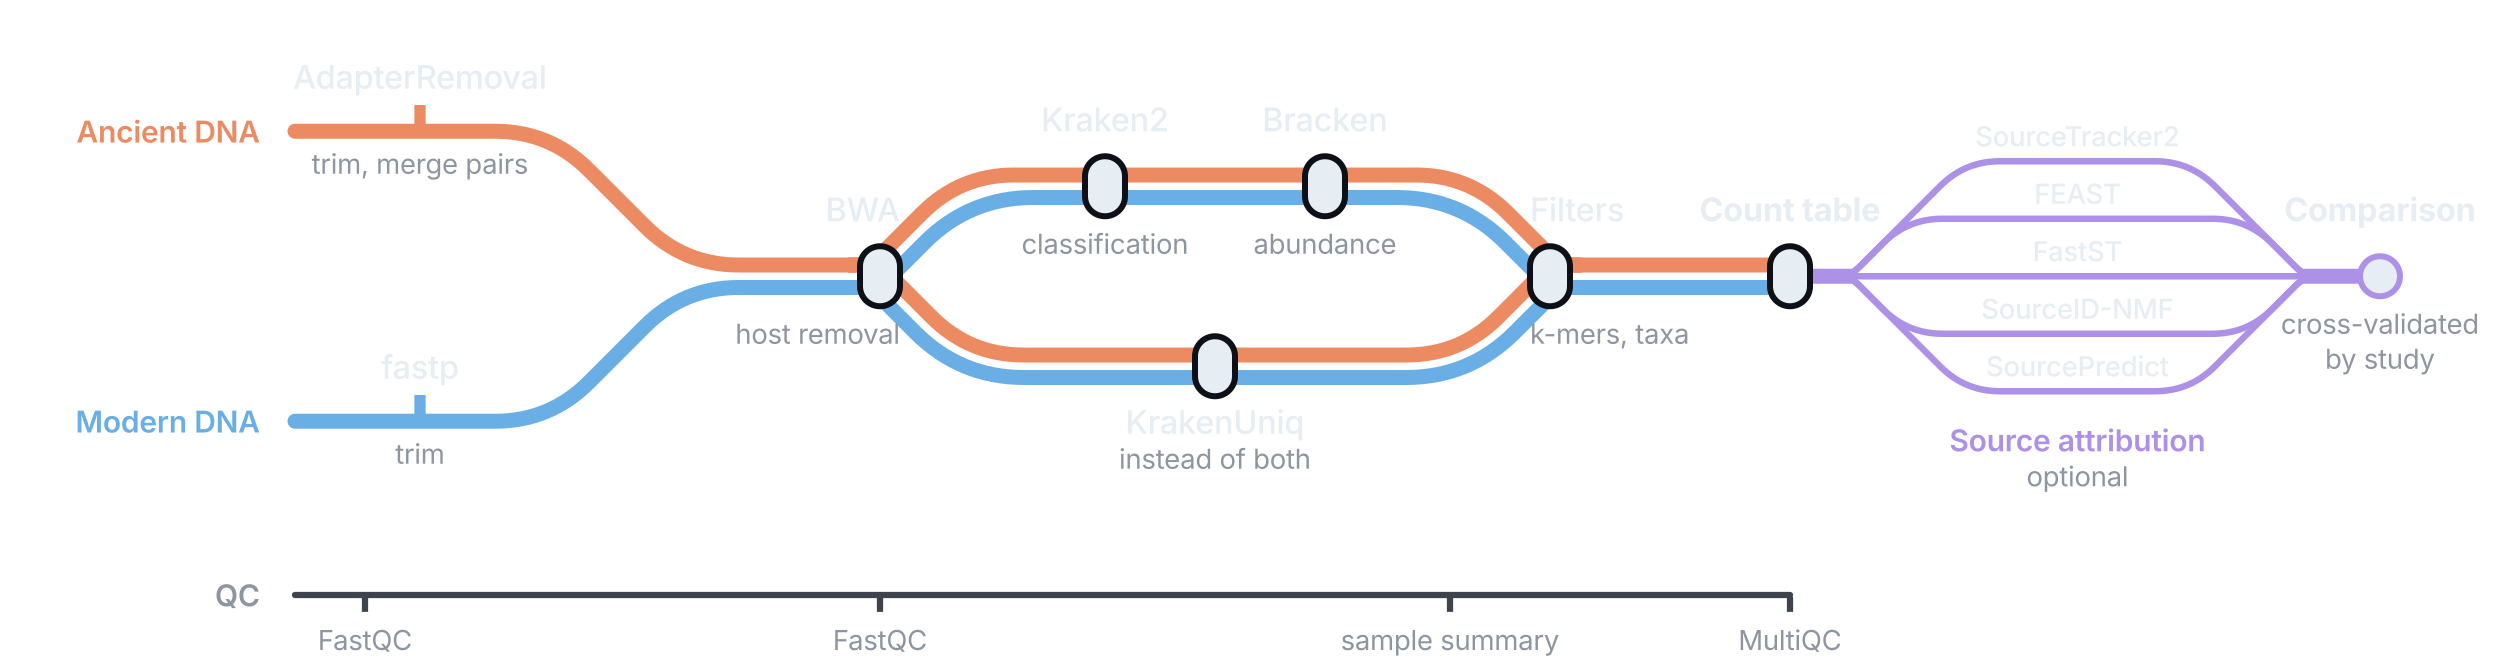
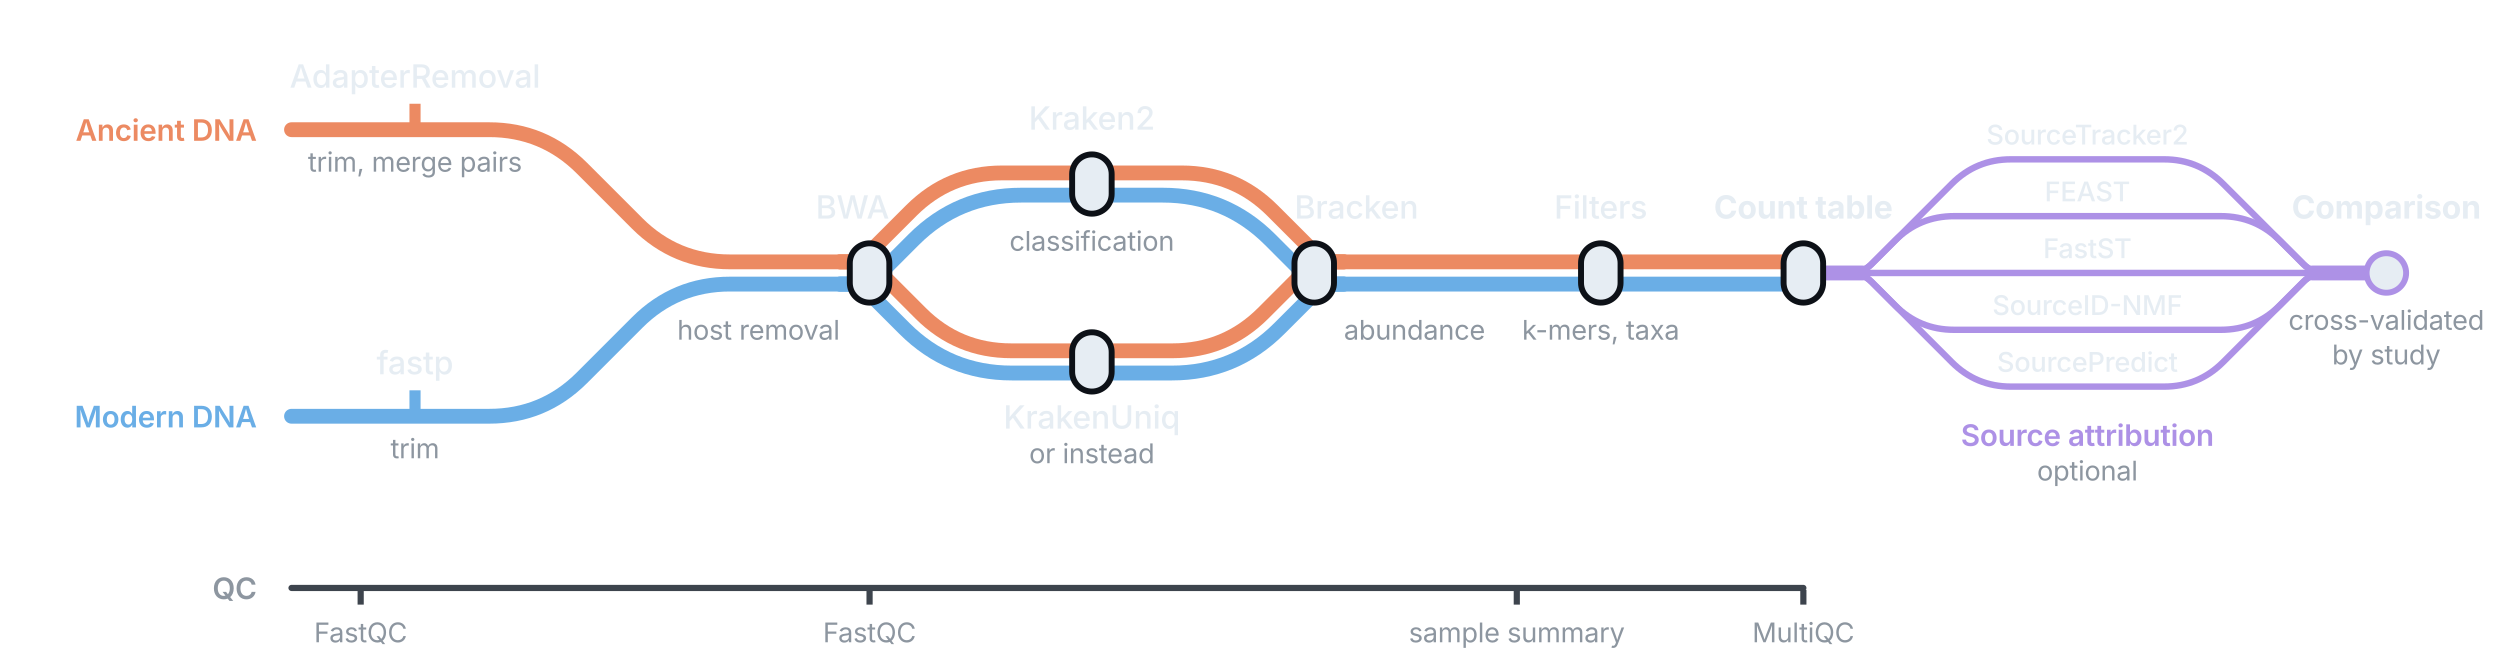
- <svg xmlns="http://www.w3.org/2000/svg" viewBox="0 0 1000 268" width="1000" height="268" font-family="Inter,ui-sans-serif,-apple-system,BlinkMacSystemFont,Segoe UI,Helvetica,Arial,sans-serif">
-   <path d="M118 238 H716" stroke="#3d444d" stroke-width="2.5" stroke-linecap="round" stroke-linejoin="round" fill="none" />
+ <svg xmlns="http://www.w3.org/2000/svg" viewBox="0 0 1012 268" width="1012" height="268" font-family="Inter,ui-sans-serif,-apple-system,BlinkMacSystemFont,Segoe UI,Helvetica,Arial,sans-serif">
+   <path d="M118 238 H730" stroke="#3d444d" stroke-width="2.5" stroke-linecap="round" stroke-linejoin="round" fill="none" />
  <text x="104.0" y="242.5" text-anchor="end" font-size="12" font-weight="600" letter-spacing="-0.1" fill="#8d96a0">QC</text>
  <path d="M146 238.75 V244.75" stroke="#3d444d" stroke-width="2.5" fill="none" />
  <text x="146.0" y="260.0" text-anchor="middle" font-size="11" font-weight="400" letter-spacing="-0.1" fill="#8d96a0">FastQC</text>
  <path d="M352 238.75 V244.75" stroke="#3d444d" stroke-width="2.5" fill="none" />
  <text x="352.0" y="260.0" text-anchor="middle" font-size="11" font-weight="400" letter-spacing="-0.1" fill="#8d96a0">FastQC</text>
-   <path d="M580 238.75 V244.75" stroke="#3d444d" stroke-width="2.5" fill="none" />
-   <text x="580.0" y="260.0" text-anchor="middle" font-size="11" font-weight="400" letter-spacing="-0.1" fill="#8d96a0">sample summary</text>
-   <path d="M716 238.75 V244.75" stroke="#3d444d" stroke-width="2.5" fill="none" />
-   <text x="716.0" y="260.0" text-anchor="middle" font-size="11" font-weight="400" letter-spacing="-0.1" fill="#8d96a0">MultiQC</text>
-   <path d="M730.00 110.50 L735.00 110.50 Q740.00 110.50 743.54 106.96 L776.10 74.40 Q786.00 64.50 800.00 64.50 L862.00 64.50 Q876.00 64.50 885.90 74.40 L918.46 106.96 Q922.00 110.50 927.00 110.50 L932.00 110.50" stroke="#ad91e6" stroke-width="2.6" stroke-linecap="round" stroke-linejoin="round" fill="none" />
-   <text x="831.0" y="58.5" text-anchor="middle" font-size="11" font-weight="500" letter-spacing="-0.1" fill="#e6edf3">SourceTracker2</text>
-   <path d="M730.00 110.50 L735.00 110.50 Q740.00 110.50 743.54 106.96 L753.10 97.40 Q763.00 87.50 777.00 87.50 L885.00 87.50 Q899.00 87.50 908.90 97.40 L918.46 106.96 Q922.00 110.50 927.00 110.50 L932.00 110.50" stroke="#ad91e6" stroke-width="2.6" stroke-linecap="round" stroke-linejoin="round" fill="none" />
-   <text x="831.0" y="81.5" text-anchor="middle" font-size="11" font-weight="500" letter-spacing="-0.1" fill="#e6edf3">FEAST</text>
-   <path d="M740 110.5 H922" stroke="#ad91e6" stroke-width="2.6" stroke-linecap="round" stroke-linejoin="round" fill="none" />
-   <text x="831.0" y="104.5" text-anchor="middle" font-size="11" font-weight="500" letter-spacing="-0.1" fill="#e6edf3">FastST</text>
-   <path d="M730.00 110.50 L735.00 110.50 Q740.00 110.50 743.54 114.04 L753.10 123.60 Q763.00 133.50 777.00 133.50 L885.00 133.50 Q899.00 133.50 908.90 123.60 L918.46 114.04 Q922.00 110.50 927.00 110.50 L932.00 110.50" stroke="#ad91e6" stroke-width="2.6" stroke-linecap="round" stroke-linejoin="round" fill="none" />
-   <text x="831.0" y="127.5" text-anchor="middle" font-size="11" font-weight="500" letter-spacing="-0.1" fill="#e6edf3">SourceID-NMF</text>
-   <path d="M730.00 110.50 L735.00 110.50 Q740.00 110.50 743.54 114.04 L776.10 146.60 Q786.00 156.50 800.00 156.50 L862.00 156.50 Q876.00 156.50 885.90 146.60 L918.46 114.04 Q922.00 110.50 927.00 110.50 L932.00 110.50" stroke="#ad91e6" stroke-width="2.6" stroke-linecap="round" stroke-linejoin="round" fill="none" />
-   <text x="831.0" y="150.5" text-anchor="middle" font-size="11" font-weight="500" letter-spacing="-0.1" fill="#e6edf3">SourcePredict</text>
-   <path d="M716 110.5 H740" stroke="#ad91e6" stroke-width="6" stroke-linecap="round" stroke-linejoin="round" fill="none" />
-   <path d="M922 110.5 H952" stroke="#ad91e6" stroke-width="6" stroke-linecap="round" stroke-linejoin="round" fill="none" />
-   <text x="831.0" y="180.5" text-anchor="middle" font-size="12" font-weight="600" letter-spacing="-0.1" fill="#ad91e6">Source attribution</text>
-   <text x="831.0" y="194.5" text-anchor="middle" font-size="11" font-weight="400" letter-spacing="-0.1" fill="#8d96a0">optional</text>
+   <path d="M614 238.75 V244.75" stroke="#3d444d" stroke-width="2.5" fill="none" />
+   <text x="614.0" y="260.0" text-anchor="middle" font-size="11" font-weight="400" letter-spacing="-0.1" fill="#8d96a0">sample summary</text>
+   <path d="M730 238.75 V244.75" stroke="#3d444d" stroke-width="2.5" fill="none" />
+   <text x="730.0" y="260.0" text-anchor="middle" font-size="11" font-weight="400" letter-spacing="-0.1" fill="#8d96a0">MultiQC</text>
+   <path d="M744.00 110.50 L749.00 110.50 Q754.00 110.50 757.54 106.96 L790.10 74.40 Q800.00 64.50 814.00 64.50 L876.00 64.50 Q890.00 64.50 899.90 74.40 L932.46 106.96 Q936.00 110.50 941.00 110.50 L946.00 110.50" stroke="#ad91e6" stroke-width="2.6" stroke-linecap="round" stroke-linejoin="round" fill="none" />
+   <text x="845.0" y="58.5" text-anchor="middle" font-size="11" font-weight="500" letter-spacing="-0.1" fill="#e6edf3">SourceTracker2</text>
+   <path d="M744.00 110.50 L749.00 110.50 Q754.00 110.50 757.54 106.96 L767.10 97.40 Q777.00 87.50 791.00 87.50 L899.00 87.50 Q913.00 87.50 922.90 97.40 L932.46 106.96 Q936.00 110.50 941.00 110.50 L946.00 110.50" stroke="#ad91e6" stroke-width="2.6" stroke-linecap="round" stroke-linejoin="round" fill="none" />
+   <text x="845.0" y="81.5" text-anchor="middle" font-size="11" font-weight="500" letter-spacing="-0.1" fill="#e6edf3">FEAST</text>
+   <path d="M754 110.5 H936" stroke="#ad91e6" stroke-width="2.6" stroke-linecap="round" stroke-linejoin="round" fill="none" />
+   <text x="845.0" y="104.5" text-anchor="middle" font-size="11" font-weight="500" letter-spacing="-0.1" fill="#e6edf3">FastST</text>
+   <path d="M744.00 110.50 L749.00 110.50 Q754.00 110.50 757.54 114.04 L767.10 123.60 Q777.00 133.50 791.00 133.50 L899.00 133.50 Q913.00 133.50 922.90 123.60 L932.46 114.04 Q936.00 110.50 941.00 110.50 L946.00 110.50" stroke="#ad91e6" stroke-width="2.6" stroke-linecap="round" stroke-linejoin="round" fill="none" />
+   <text x="845.0" y="127.5" text-anchor="middle" font-size="11" font-weight="500" letter-spacing="-0.1" fill="#e6edf3">SourceID-NMF</text>
+   <path d="M744.00 110.50 L749.00 110.50 Q754.00 110.50 757.54 114.04 L790.10 146.60 Q800.00 156.50 814.00 156.50 L876.00 156.50 Q890.00 156.50 899.90 146.60 L932.46 114.04 Q936.00 110.50 941.00 110.50 L946.00 110.50" stroke="#ad91e6" stroke-width="2.6" stroke-linecap="round" stroke-linejoin="round" fill="none" />
+   <text x="845.0" y="150.5" text-anchor="middle" font-size="11" font-weight="500" letter-spacing="-0.1" fill="#e6edf3">SourcePredict</text>
+   <path d="M730 110.5 H754" stroke="#ad91e6" stroke-width="6" stroke-linecap="round" stroke-linejoin="round" fill="none" />
+   <path d="M936 110.5 H966" stroke="#ad91e6" stroke-width="6" stroke-linecap="round" stroke-linejoin="round" fill="none" />
+   <text x="845.0" y="180.5" text-anchor="middle" font-size="12" font-weight="600" letter-spacing="-0.1" fill="#ad91e6">Source attribution</text>
+   <text x="845.0" y="194.5" text-anchor="middle" font-size="11" font-weight="400" letter-spacing="-0.1" fill="#8d96a0">optional</text>
  <path d="M118.00 52.50 L198.00 52.50 Q220.00 52.50 235.56 68.06 L257.94 90.44 Q273.50 106.00 295.50 106.00 L352.00 106.00" stroke="#ec8a62" stroke-width="6" stroke-linecap="round" stroke-linejoin="round" fill="none" />
  <path d="M118.00 168.50 L198.00 168.50 Q220.00 168.50 235.56 152.94 L257.94 130.56 Q273.50 115.00 295.50 115.00 L352.00 115.00" stroke="#6aaee6" stroke-width="6" stroke-linecap="round" stroke-linejoin="round" fill="none" />
-   <path d="M340.00 106.00 L344.07 106.00 Q348.14 106.00 351.01 103.12 L368.93 85.20 Q384.14 70.00 405.64 70.00 L566.36 70.00 Q587.86 70.00 603.07 85.20 L620.99 103.12 Q623.86 106.00 627.93 106.00 L632.00 106.00" stroke="#ec8a62" stroke-width="6" stroke-linecap="round" stroke-linejoin="round" fill="none" />
-   <path d="M340.00 115.00 L345.93 115.00 Q351.86 115.00 356.06 110.81 L369.86 97.00 Q387.86 79.00 413.32 79.00 L558.68 79.00 Q584.14 79.00 602.14 97.00 L615.94 110.81 Q620.14 115.00 626.07 115.00 L632.00 115.00" stroke="#6aaee6" stroke-width="6" stroke-linecap="round" stroke-linejoin="round" fill="none" />
-   <path d="M340.00 106.00 L345.93 106.00 Q351.86 106.00 356.06 110.19 L372.66 126.80 Q387.86 142.00 409.36 142.00 L562.64 142.00 Q584.14 142.00 599.34 126.80 L615.94 110.19 Q620.14 106.00 626.07 106.00 L632.00 106.00" stroke="#ec8a62" stroke-width="6" stroke-linecap="round" stroke-linejoin="round" fill="none" />
-   <path d="M340.00 115.00 L344.07 115.00 Q348.14 115.00 351.01 117.88 L366.14 133.00 Q384.14 151.00 409.59 151.00 L562.41 151.00 Q587.86 151.00 605.86 133.00 L620.99 117.88 Q623.86 115.00 627.93 115.00 L632.00 115.00" stroke="#6aaee6" stroke-width="6" stroke-linecap="round" stroke-linejoin="round" fill="none" />
-   <path d="M620 106.0 H716" stroke="#ec8a62" stroke-width="6" stroke-linecap="round" stroke-linejoin="round" fill="none" />
-   <path d="M620 115.0 H716" stroke="#6aaee6" stroke-width="6" stroke-linecap="round" stroke-linejoin="round" fill="none" />
+   <path d="M340.00 106.00 L344.07 106.00 Q348.14 106.00 351.01 103.12 L368.93 85.20 Q384.14 70.00 405.64 70.00 L478.36 70.00 Q499.86 70.00 515.07 85.20 L532.99 103.12 Q535.86 106.00 539.93 106.00 L544.00 106.00" stroke="#ec8a62" stroke-width="6" stroke-linecap="round" stroke-linejoin="round" fill="none" />
+   <path d="M340.00 115.00 L345.93 115.00 Q351.86 115.00 356.06 110.81 L369.86 97.00 Q387.86 79.00 413.32 79.00 L470.68 79.00 Q496.14 79.00 514.14 97.00 L527.94 110.81 Q532.14 115.00 538.07 115.00 L544.00 115.00" stroke="#6aaee6" stroke-width="6" stroke-linecap="round" stroke-linejoin="round" fill="none" />
+   <path d="M340.00 106.00 L345.93 106.00 Q351.86 106.00 356.06 110.19 L372.66 126.80 Q387.86 142.00 409.36 142.00 L474.64 142.00 Q496.14 142.00 511.34 126.80 L527.94 110.19 Q532.14 106.00 538.07 106.00 L544.00 106.00" stroke="#ec8a62" stroke-width="6" stroke-linecap="round" stroke-linejoin="round" fill="none" />
+   <path d="M340.00 115.00 L344.07 115.00 Q348.14 115.00 351.01 117.88 L366.14 133.00 Q384.14 151.00 409.59 151.00 L474.41 151.00 Q499.86 151.00 517.86 133.00 L532.99 117.88 Q535.86 115.00 539.93 115.00 L544.00 115.00" stroke="#6aaee6" stroke-width="6" stroke-linecap="round" stroke-linejoin="round" fill="none" />
+   <path d="M532 106.0 H730" stroke="#ec8a62" stroke-width="6" stroke-linecap="round" stroke-linejoin="round" fill="none" />
+   <path d="M532 115.0 H730" stroke="#6aaee6" stroke-width="6" stroke-linecap="round" stroke-linejoin="round" fill="none" />
  <text x="104.0" y="57.0" text-anchor="end" font-size="12" font-weight="600" letter-spacing="-0.1" fill="#ec8a62">Ancient DNA</text>
  <text x="104.0" y="173.0" text-anchor="end" font-size="12" font-weight="600" letter-spacing="-0.1" fill="#6aaee6">Modern DNA</text>
  <path d="M168 50.0 V42.0" stroke="#ec8a62" stroke-width="4.5" fill="none" />
  <text x="168.0" y="35.5" text-anchor="middle" font-size="13" font-weight="500" letter-spacing="-0.1" fill="#e6edf3">AdapterRemoval</text>
  <text x="168.0" y="69.5" text-anchor="middle" font-size="11" font-weight="400" letter-spacing="-0.1" fill="#8d96a0">trim, merge pairs</text>
  <path d="M168 166.0 V158.0" stroke="#6aaee6" stroke-width="4.5" fill="none" />
  <text x="168.0" y="151.5" text-anchor="middle" font-size="13" font-weight="500" letter-spacing="-0.1" fill="#e6edf3">fastp</text>
  <text x="168.0" y="185.5" text-anchor="middle" font-size="11" font-weight="400" letter-spacing="-0.1" fill="#8d96a0">trim</text>
  <rect x="344" y="98.50" width="16" height="24" rx="8" fill="#e6edf3" stroke="#0d1117" stroke-width="2.4" />
  <text x="360.0" y="88.5" text-anchor="end" font-size="13" font-weight="500" letter-spacing="-0.1" fill="#e6edf3">BWA</text>
-   <text x="360.0" y="137.5" text-anchor="end" font-size="11" font-weight="400" letter-spacing="-0.1" fill="#8d96a0">host removal</text>
-   <rect x="612" y="98.50" width="16" height="24" rx="8" fill="#e6edf3" stroke="#0d1117" stroke-width="2.4" />
-   <text x="612.0" y="88.5" text-anchor="start" font-size="13" font-weight="500" letter-spacing="-0.1" fill="#e6edf3">Filters</text>
-   <text x="612.0" y="137.5" text-anchor="start" font-size="11" font-weight="400" letter-spacing="-0.1" fill="#8d96a0">k-mers, taxa</text>
+   <text x="340.0" y="137.5" text-anchor="end" font-size="11" font-weight="400" letter-spacing="-0.1" fill="#8d96a0">host removal</text>
+   <rect x="524" y="98.50" width="16" height="24" rx="8" fill="#e6edf3" stroke="#0d1117" stroke-width="2.4" />
+   <text x="524.0" y="88.5" text-anchor="start" font-size="13" font-weight="500" letter-spacing="-0.1" fill="#e6edf3">Bracken</text>
+   <text x="544.0" y="137.5" text-anchor="start" font-size="11" font-weight="400" letter-spacing="-0.1" fill="#8d96a0">abundance</text>
+   <rect x="640" y="98.50" width="16" height="24" rx="8" fill="#e6edf3" stroke="#0d1117" stroke-width="2.4" />
+   <text x="648.0" y="88.5" text-anchor="middle" font-size="13" font-weight="500" letter-spacing="-0.1" fill="#e6edf3">Filters</text>
+   <text x="648.0" y="137.5" text-anchor="middle" font-size="11" font-weight="400" letter-spacing="-0.1" fill="#8d96a0">k-mers, taxa</text>
  <rect x="434" y="62.50" width="16" height="24" rx="8" fill="#e6edf3" stroke="#0d1117" stroke-width="2.4" />
  <text x="442.0" y="52.5" text-anchor="middle" font-size="13" font-weight="500" letter-spacing="-0.1" fill="#e6edf3">Kraken2</text>
  <text x="442.0" y="101.5" text-anchor="middle" font-size="11" font-weight="400" letter-spacing="-0.1" fill="#8d96a0">classification</text>
-   <rect x="522" y="62.50" width="16" height="24" rx="8" fill="#e6edf3" stroke="#0d1117" stroke-width="2.4" />
-   <text x="530.0" y="52.5" text-anchor="middle" font-size="13" font-weight="500" letter-spacing="-0.1" fill="#e6edf3">Bracken</text>
-   <text x="530.0" y="101.5" text-anchor="middle" font-size="11" font-weight="400" letter-spacing="-0.1" fill="#8d96a0">abundance</text>
-   <rect x="478" y="134.50" width="16" height="24" rx="8" fill="#e6edf3" stroke="#0d1117" stroke-width="2.4" />
-   <text x="486.0" y="173.5" text-anchor="middle" font-size="13" font-weight="500" letter-spacing="-0.1" fill="#e6edf3">KrakenUniq</text>
-   <text x="486.0" y="187.5" text-anchor="middle" font-size="11" font-weight="400" letter-spacing="-0.1" fill="#8d96a0">instead of both</text>
-   <rect x="708" y="98.50" width="16" height="24" rx="8" fill="#e6edf3" stroke="#0d1117" stroke-width="2.4" />
-   <text x="716.0" y="88.5" text-anchor="middle" font-size="13" font-weight="650" letter-spacing="-0.1" fill="#e6edf3">Count table</text>
-   <rect x="944" y="102.5" width="16" height="16" rx="8" fill="#e6edf3" stroke="#ad91e6" stroke-width="2.4" />
-   <text x="952.0" y="88.5" text-anchor="middle" font-size="13" font-weight="650" letter-spacing="-0.1" fill="#e6edf3">Comparison</text>
-   <text x="952.0" y="133.5" text-anchor="middle" font-size="11" font-weight="400" letter-spacing="-0.1" fill="#8d96a0">cross-validated</text>
-   <text x="952.0" y="147.5" text-anchor="middle" font-size="11" font-weight="400" letter-spacing="-0.1" fill="#8d96a0">by study</text>
+   <rect x="434" y="134.50" width="16" height="24" rx="8" fill="#e6edf3" stroke="#0d1117" stroke-width="2.4" />
+   <text x="442.0" y="173.5" text-anchor="middle" font-size="13" font-weight="500" letter-spacing="-0.1" fill="#e6edf3">KrakenUniq</text>
+   <text x="442.0" y="187.5" text-anchor="middle" font-size="11" font-weight="400" letter-spacing="-0.1" fill="#8d96a0">or instead</text>
+   <rect x="722" y="98.50" width="16" height="24" rx="8" fill="#e6edf3" stroke="#0d1117" stroke-width="2.4" />
+   <text x="730.0" y="88.5" text-anchor="middle" font-size="13" font-weight="650" letter-spacing="-0.1" fill="#e6edf3">Count table</text>
+   <rect x="958" y="102.5" width="16" height="16" rx="8" fill="#e6edf3" stroke="#ad91e6" stroke-width="2.4" />
+   <text x="966.0" y="88.5" text-anchor="middle" font-size="13" font-weight="650" letter-spacing="-0.1" fill="#e6edf3">Comparison</text>
+   <text x="966.0" y="133.5" text-anchor="middle" font-size="11" font-weight="400" letter-spacing="-0.1" fill="#8d96a0">cross-validated</text>
+   <text x="966.0" y="147.5" text-anchor="middle" font-size="11" font-weight="400" letter-spacing="-0.1" fill="#8d96a0">by study</text>
</svg>
